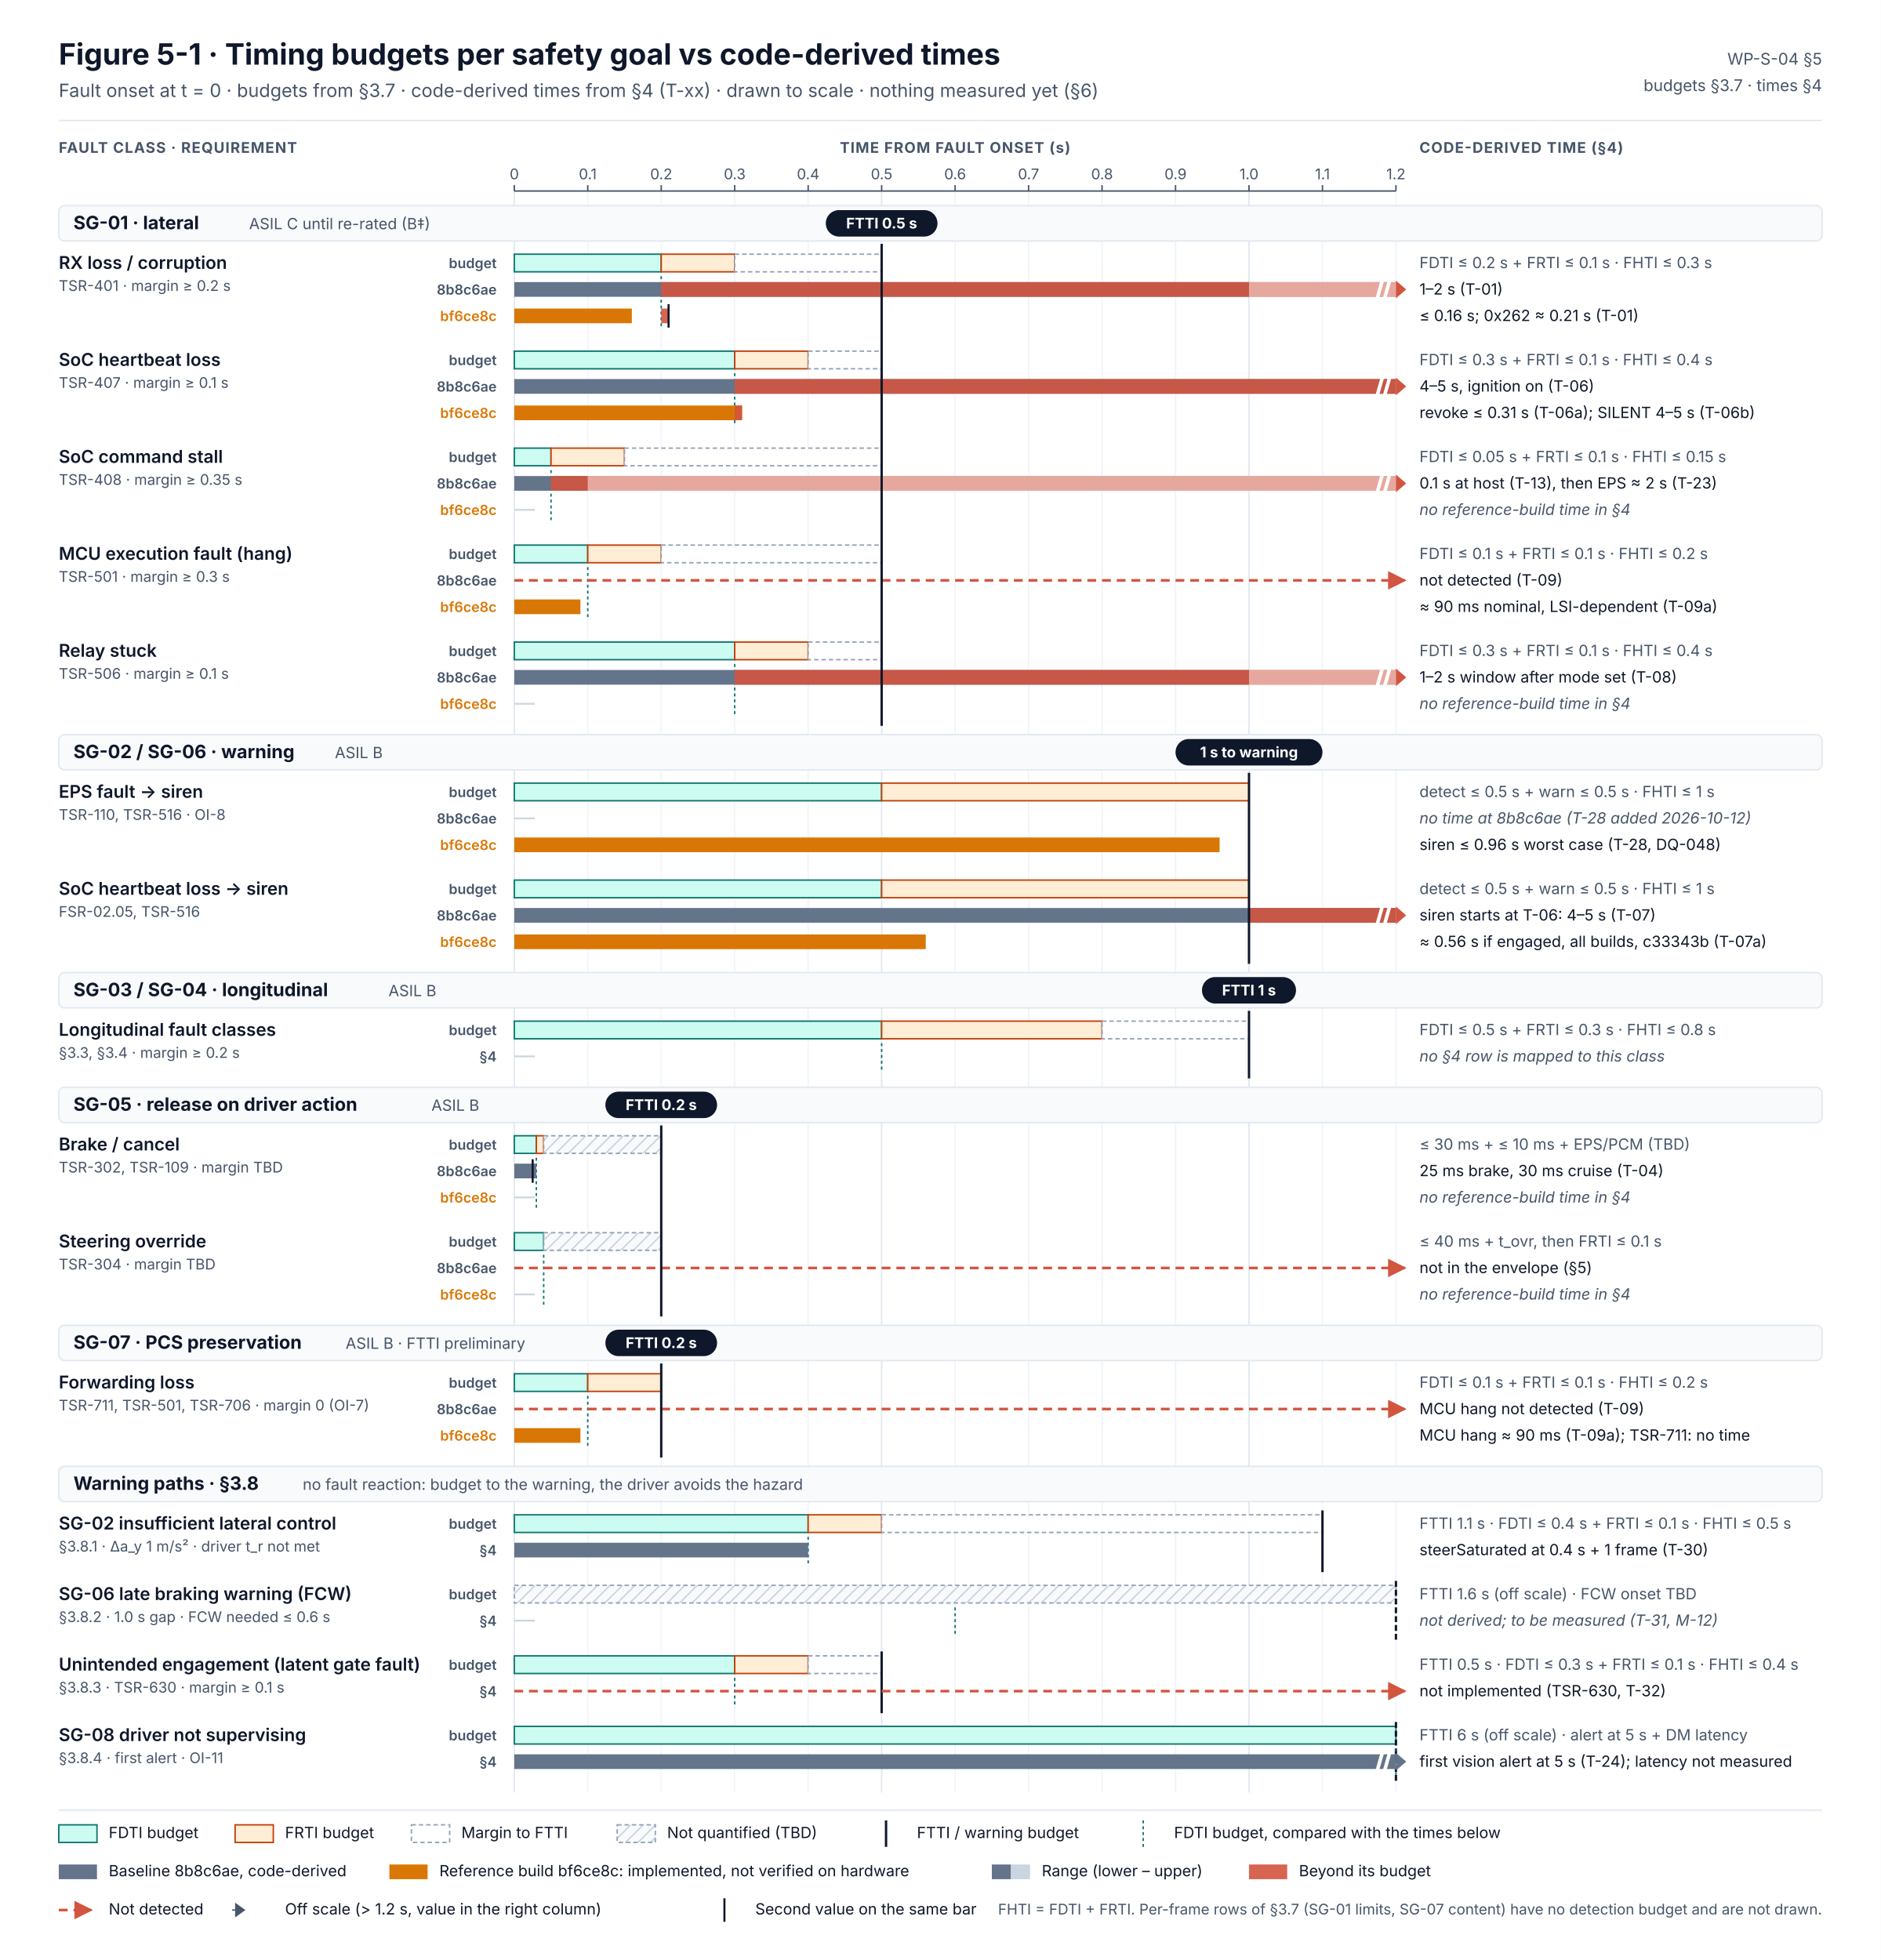
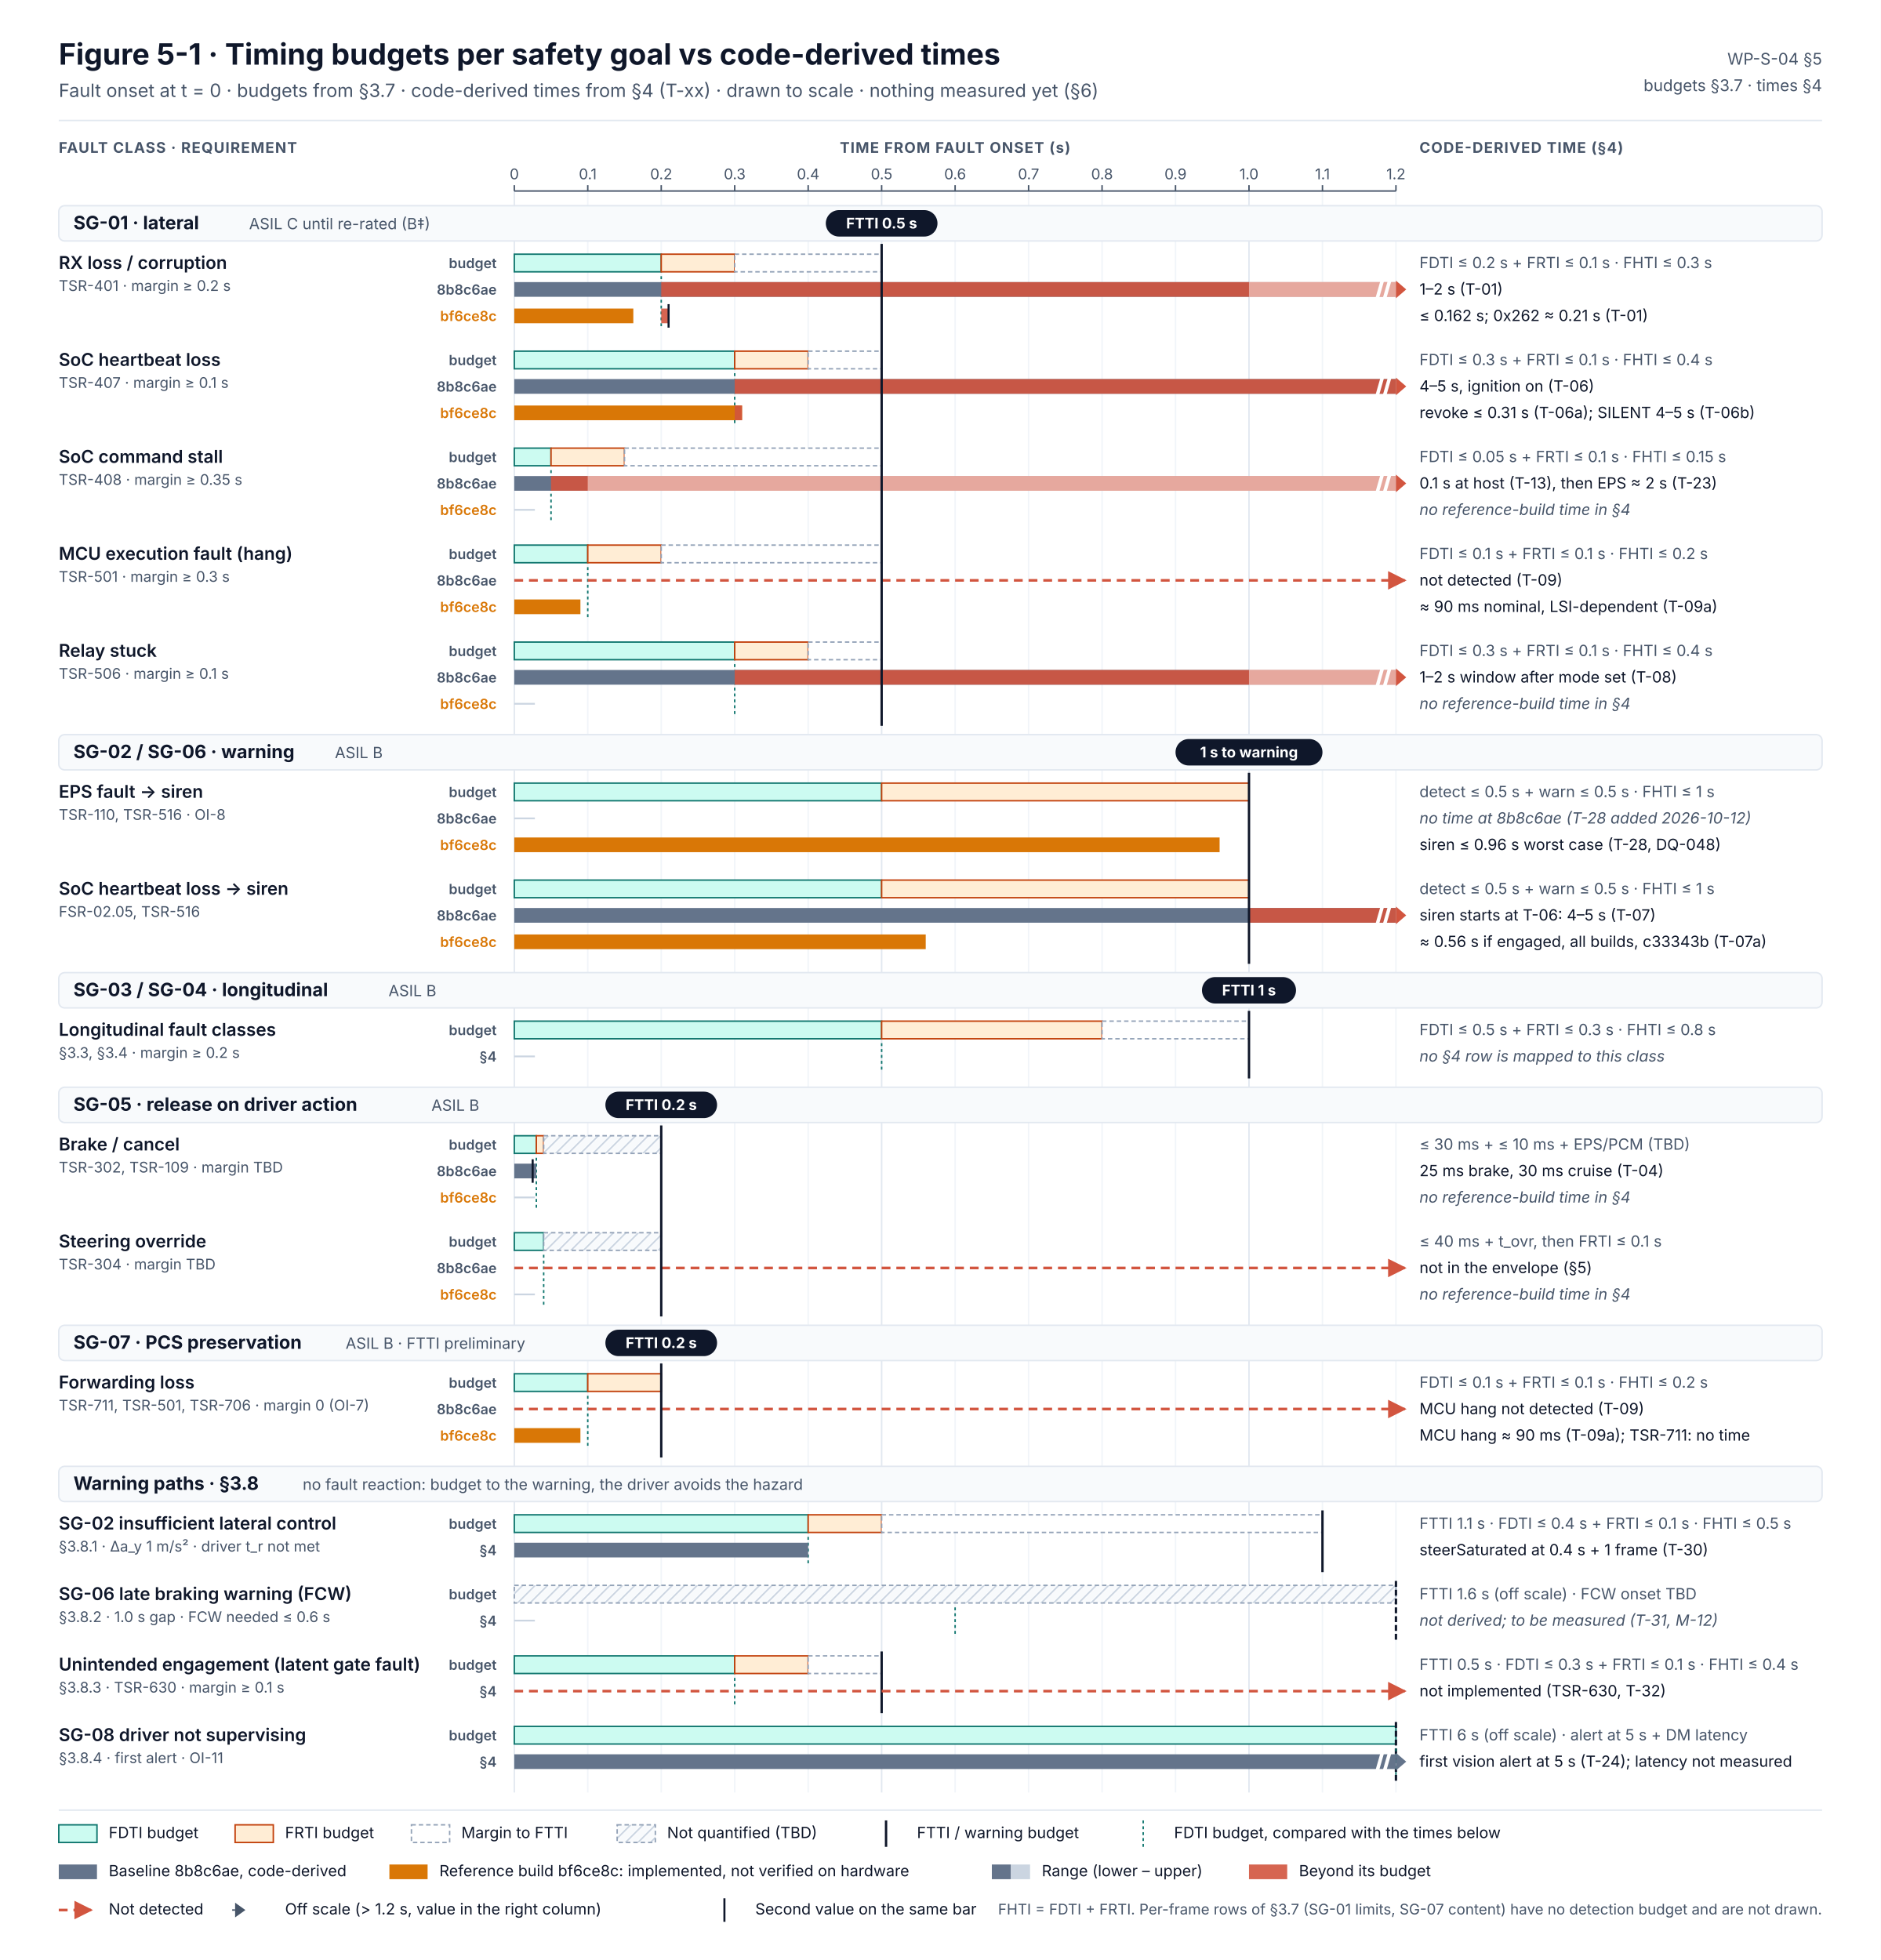
<svg xmlns="http://www.w3.org/2000/svg" width="1280" height="1334" viewBox="0 0 1280 1334" font-family="Inter, 'Segoe UI', Helvetica, Arial, sans-serif" role="img" aria-labelledby="t d">
  <defs>
    <pattern id="tbd" width="6" height="6" patternUnits="userSpaceOnUse" patternTransform="rotate(45)">
      <rect width="6" height="6" fill="#F8FAFC" />
      <line x1="0" y1="0" x2="0" y2="6" stroke="#CBD5E1" stroke-width="2" />
    </pattern>
    <marker id="aI" viewBox="0 0 10 10" refX="9" refY="5" markerWidth="7" markerHeight="7" orient="auto-start-reverse">
      <path d="M0 0L10 5L0 10z" fill="#0F172A" />
    </marker>
    <marker id="aR" viewBox="0 0 10 10" refX="9" refY="5" markerWidth="7" markerHeight="7" orient="auto-start-reverse">
      <path d="M0 0L10 5L0 10z" fill="#D2553F" />
    </marker>
    <marker id="aM" viewBox="0 0 10 10" refX="9" refY="5" markerWidth="7" markerHeight="7" orient="auto-start-reverse">
      <path d="M0 0L10 5L0 10z" fill="#475569" />
    </marker>
  </defs>
  <rect width="1280" height="100%" fill="#FFFFFF" />
  <text x="40" y="44" font-size="20" fill="#0F172A" font-weight="700">Figure 5-1 · Timing budgets per safety goal vs code-derived times</text>
  <text x="40" y="66" font-size="12.5" fill="#475569">Fault onset at t = 0 · budgets from §3.7 · code-derived times from §4 (T-xx) · drawn to scale · nothing measured yet (§6)</text>
  <text x="1240" y="44" font-size="11" fill="#475569" text-anchor="end">WP-S-04 §5</text>
  <text x="1240" y="62" font-size="11" fill="#475569" text-anchor="end">budgets §3.7 · times §4</text>
  <line x1="40" y1="82" x2="1240" y2="82" stroke="#E2E8F0" stroke-width="1" />
  <text x="40" y="104" font-size="10" fill="#475569" font-weight="700" letter-spacing=".06em">FAULT CLASS · REQUIREMENT</text>
  <text x="650" y="104" font-size="10" fill="#475569" font-weight="700" text-anchor="middle" letter-spacing=".06em">TIME FROM FAULT ONSET (s)</text>
  <text x="966" y="104" font-size="10" fill="#475569" font-weight="700" letter-spacing=".06em">CODE-DERIVED TIME (§4)</text>
  <line x1="350" y1="130" x2="350" y2="1220" stroke="#E2E8F0" stroke-width="1" />
  <line x1="350" y1="126" x2="350" y2="130" stroke="#475569" stroke-width="1" />
  <text x="350" y="122" font-size="10" fill="#475569" text-anchor="middle">0</text>
  <line x1="400" y1="130" x2="400" y2="1220" stroke="#F1F5F9" stroke-width="1" />
  <line x1="400" y1="126" x2="400" y2="130" stroke="#475569" stroke-width="1" />
  <text x="400" y="122" font-size="10" fill="#475569" text-anchor="middle">0.1</text>
  <line x1="450" y1="130" x2="450" y2="1220" stroke="#F1F5F9" stroke-width="1" />
  <line x1="450" y1="126" x2="450" y2="130" stroke="#475569" stroke-width="1" />
  <text x="450" y="122" font-size="10" fill="#475569" text-anchor="middle">0.2</text>
  <line x1="500" y1="130" x2="500" y2="1220" stroke="#F1F5F9" stroke-width="1" />
  <line x1="500" y1="126" x2="500" y2="130" stroke="#475569" stroke-width="1" />
  <text x="500" y="122" font-size="10" fill="#475569" text-anchor="middle">0.3</text>
  <line x1="550" y1="130" x2="550" y2="1220" stroke="#F1F5F9" stroke-width="1" />
  <line x1="550" y1="126" x2="550" y2="130" stroke="#475569" stroke-width="1" />
  <text x="550" y="122" font-size="10" fill="#475569" text-anchor="middle">0.4</text>
  <line x1="600" y1="130" x2="600" y2="1220" stroke="#E2E8F0" stroke-width="1" />
  <line x1="600" y1="126" x2="600" y2="130" stroke="#475569" stroke-width="1" />
  <text x="600" y="122" font-size="10" fill="#475569" text-anchor="middle">0.5</text>
  <line x1="650" y1="130" x2="650" y2="1220" stroke="#F1F5F9" stroke-width="1" />
  <line x1="650" y1="126" x2="650" y2="130" stroke="#475569" stroke-width="1" />
  <text x="650" y="122" font-size="10" fill="#475569" text-anchor="middle">0.6</text>
  <line x1="700" y1="130" x2="700" y2="1220" stroke="#F1F5F9" stroke-width="1" />
  <line x1="700" y1="126" x2="700" y2="130" stroke="#475569" stroke-width="1" />
  <text x="700" y="122" font-size="10" fill="#475569" text-anchor="middle">0.7</text>
  <line x1="750" y1="130" x2="750" y2="1220" stroke="#F1F5F9" stroke-width="1" />
  <line x1="750" y1="126" x2="750" y2="130" stroke="#475569" stroke-width="1" />
  <text x="750" y="122" font-size="10" fill="#475569" text-anchor="middle">0.8</text>
  <line x1="800" y1="130" x2="800" y2="1220" stroke="#F1F5F9" stroke-width="1" />
  <line x1="800" y1="126" x2="800" y2="130" stroke="#475569" stroke-width="1" />
  <text x="800" y="122" font-size="10" fill="#475569" text-anchor="middle">0.9</text>
  <line x1="850" y1="130" x2="850" y2="1220" stroke="#E2E8F0" stroke-width="1" />
  <line x1="850" y1="126" x2="850" y2="130" stroke="#475569" stroke-width="1" />
  <text x="850" y="122" font-size="10" fill="#475569" text-anchor="middle">1.0</text>
  <line x1="900" y1="130" x2="900" y2="1220" stroke="#F1F5F9" stroke-width="1" />
  <line x1="900" y1="126" x2="900" y2="130" stroke="#475569" stroke-width="1" />
  <text x="900" y="122" font-size="10" fill="#475569" text-anchor="middle">1.1</text>
  <line x1="950" y1="130" x2="950" y2="1220" stroke="#F1F5F9" stroke-width="1" />
  <line x1="950" y1="126" x2="950" y2="130" stroke="#475569" stroke-width="1" />
  <text x="950" y="122" font-size="10" fill="#475569" text-anchor="middle">1.2</text>
  <line x1="350" y1="130" x2="950" y2="130" stroke="#475569" stroke-width="1" />
  <rect x="40" y="140" width="1200" height="24" fill="#F8FAFC" stroke="#E2E8F0" stroke-width="1" rx="4" />
  <text x="50" y="156" font-size="12.5" fill="#0F172A" font-weight="700">SG-01 · lateral</text>
  <text x="169.5" y="156" font-size="10.5" fill="#475569">ASIL C until re-rated (B‡)</text>
  <text x="40" y="183" font-size="12" fill="#0F172A" font-weight="600">RX loss / corruption</text>
  <text x="40" y="198" font-size="10" fill="#475569">TSR-401 · margin ≥ 0.2 s</text>
  <text x="338" y="182.5" font-size="9.5" fill="#475569" font-weight="600" text-anchor="end">budget</text>
  <text x="338" y="200.5" font-size="9.5" fill="#475569" font-weight="600" text-anchor="end">8b8c6ae</text>
  <text x="338" y="218.5" font-size="9.5" fill="#D97706" font-weight="600" text-anchor="end">bf6ce8c</text>
  <rect x="350" y="173" width="100" height="12" fill="#CCFBF1" stroke="#0F766E" stroke-width="1" />
  <rect x="450" y="173" width="50" height="12" fill="#FFEDD5" stroke="#C2410C" stroke-width="1" />
  <rect x="500" y="173" width="100" height="12" fill="#FFFFFF" stroke="#94A3B8" stroke-width="1" stroke-dasharray="3 2" />
  <text x="966" y="182.5" font-size="10.5" fill="#475569">FDTI ≤ 0.2 s + FRTI ≤ 0.1 s · FHTI ≤ 0.3 s</text>
  <line x1="450" y1="188" x2="450" y2="224" stroke="#0F766E" stroke-width="1" stroke-dasharray="2 2" />
  <rect x="350" y="192" width="500" height="10" fill="#64748B" />
  <rect x="850" y="192" width="100" height="10" fill="#CBD5E1" />
  <rect x="450" y="192" width="500" height="10" fill="#D2553F" fill-opacity="0.9" />
  <rect x="850" y="192" width="100" height="10" fill="#FFFFFF" fill-opacity="0.45" />
  <path d="M937 204L941 190M942 204L946 190" stroke="#FFFFFF" stroke-width="2.4" />
  <path d="M950 191L957 197L950 203z" fill="#D2553F" />
  <text x="966" y="200.5" font-size="10.5" fill="#0F172A">1–2 s (T-01)</text>
-   <rect x="350" y="210" width="80" height="10" fill="#D97706" />
+   <rect x="350" y="210" width="81" height="10" fill="#D97706" />
  <rect x="450" y="210" width="5" height="10" fill="#D2553F" fill-opacity="0.9" />
  <line x1="455" y1="207" x2="455" y2="223" stroke="#0F172A" stroke-width="1.4" />
-   <text x="966" y="218.5" font-size="10.5" fill="#0F172A">≤ 0.16 s; 0x262 ≈ 0.21 s (T-01)</text>
+   <text x="966" y="218.5" font-size="10.5" fill="#0F172A">≤ 0.162 s; 0x262 ≈ 0.21 s (T-01)</text>
  <text x="40" y="249" font-size="12" fill="#0F172A" font-weight="600">SoC heartbeat loss</text>
  <text x="40" y="264" font-size="10" fill="#475569">TSR-407 · margin ≥ 0.1 s</text>
  <text x="338" y="248.5" font-size="9.5" fill="#475569" font-weight="600" text-anchor="end">budget</text>
  <text x="338" y="266.5" font-size="9.5" fill="#475569" font-weight="600" text-anchor="end">8b8c6ae</text>
  <text x="338" y="284.5" font-size="9.5" fill="#D97706" font-weight="600" text-anchor="end">bf6ce8c</text>
  <rect x="350" y="239" width="150" height="12" fill="#CCFBF1" stroke="#0F766E" stroke-width="1" />
  <rect x="500" y="239" width="50" height="12" fill="#FFEDD5" stroke="#C2410C" stroke-width="1" />
  <rect x="550" y="239" width="50" height="12" fill="#FFFFFF" stroke="#94A3B8" stroke-width="1" stroke-dasharray="3 2" />
  <text x="966" y="248.5" font-size="10.5" fill="#475569">FDTI ≤ 0.3 s + FRTI ≤ 0.1 s · FHTI ≤ 0.4 s</text>
  <line x1="500" y1="254" x2="500" y2="290" stroke="#0F766E" stroke-width="1" stroke-dasharray="2 2" />
  <rect x="350" y="258" width="600" height="10" fill="#64748B" />
  <rect x="950" y="258" width="0" height="10" fill="#CBD5E1" />
  <rect x="500" y="258" width="450" height="10" fill="#D2553F" fill-opacity="0.9" />
  <rect x="950" y="258" width="0" height="10" fill="#FFFFFF" fill-opacity="0.45" />
  <path d="M937 270L941 256M942 270L946 256" stroke="#FFFFFF" stroke-width="2.4" />
  <path d="M950 257L957 263L950 269z" fill="#D2553F" />
  <text x="966" y="266.5" font-size="10.5" fill="#0F172A">4–5 s, ignition on (T-06)</text>
  <rect x="350" y="276" width="155" height="10" fill="#D97706" />
  <rect x="500" y="276" width="5" height="10" fill="#D2553F" fill-opacity="0.9" />
  <text x="966" y="284.5" font-size="10.5" fill="#0F172A">revoke ≤ 0.31 s (T-06a); SILENT 4–5 s (T-06b)</text>
  <text x="40" y="315" font-size="12" fill="#0F172A" font-weight="600">SoC command stall</text>
  <text x="40" y="330" font-size="10" fill="#475569">TSR-408 · margin ≥ 0.35 s</text>
  <text x="338" y="314.5" font-size="9.5" fill="#475569" font-weight="600" text-anchor="end">budget</text>
  <text x="338" y="332.5" font-size="9.5" fill="#475569" font-weight="600" text-anchor="end">8b8c6ae</text>
  <text x="338" y="350.5" font-size="9.5" fill="#D97706" font-weight="600" text-anchor="end">bf6ce8c</text>
  <rect x="350" y="305" width="25" height="12" fill="#CCFBF1" stroke="#0F766E" stroke-width="1" />
  <rect x="375" y="305" width="50" height="12" fill="#FFEDD5" stroke="#C2410C" stroke-width="1" />
  <rect x="425" y="305" width="175" height="12" fill="#FFFFFF" stroke="#94A3B8" stroke-width="1" stroke-dasharray="3 2" />
  <text x="966" y="314.5" font-size="10.5" fill="#475569">FDTI ≤ 0.05 s + FRTI ≤ 0.1 s · FHTI ≤ 0.15 s</text>
  <line x1="375" y1="320" x2="375" y2="356" stroke="#0F766E" stroke-width="1" stroke-dasharray="2 2" />
  <rect x="350" y="324" width="50" height="10" fill="#64748B" />
  <rect x="400" y="324" width="550" height="10" fill="#CBD5E1" />
  <rect x="375" y="324" width="575" height="10" fill="#D2553F" fill-opacity="0.9" />
  <rect x="400" y="324" width="550" height="10" fill="#FFFFFF" fill-opacity="0.45" />
  <path d="M937 336L941 322M942 336L946 322" stroke="#FFFFFF" stroke-width="2.4" />
  <path d="M950 323L957 329L950 335z" fill="#D2553F" />
  <text x="966" y="332.5" font-size="10.5" fill="#0F172A">0.1 s at host (T-13), then EPS ≈ 2 s (T-23)</text>
  <line x1="350" y1="347" x2="364" y2="347" stroke="#CBD5E1" stroke-width="1.2" />
  <text x="966" y="350.5" font-size="10.5" fill="#475569" font-style="italic">no reference-build time in §4</text>
  <text x="40" y="381" font-size="12" fill="#0F172A" font-weight="600">MCU execution fault (hang)</text>
  <text x="40" y="396" font-size="10" fill="#475569">TSR-501 · margin ≥ 0.3 s</text>
  <text x="338" y="380.5" font-size="9.5" fill="#475569" font-weight="600" text-anchor="end">budget</text>
  <text x="338" y="398.5" font-size="9.5" fill="#475569" font-weight="600" text-anchor="end">8b8c6ae</text>
  <text x="338" y="416.5" font-size="9.5" fill="#D97706" font-weight="600" text-anchor="end">bf6ce8c</text>
  <rect x="350" y="371" width="50" height="12" fill="#CCFBF1" stroke="#0F766E" stroke-width="1" />
  <rect x="400" y="371" width="50" height="12" fill="#FFEDD5" stroke="#C2410C" stroke-width="1" />
  <rect x="450" y="371" width="150" height="12" fill="#FFFFFF" stroke="#94A3B8" stroke-width="1" stroke-dasharray="3 2" />
  <text x="966" y="380.5" font-size="10.5" fill="#475569">FDTI ≤ 0.1 s + FRTI ≤ 0.1 s · FHTI ≤ 0.2 s</text>
  <line x1="400" y1="386" x2="400" y2="422" stroke="#0F766E" stroke-width="1" stroke-dasharray="2 2" />
  <path d="M350 395H956" stroke="#D2553F" stroke-width="1.8" stroke-dasharray="6 4" fill="none" marker-end="url(#aR)" />
  <text x="966" y="398.5" font-size="10.5" fill="#0F172A">not detected (T-09)</text>
  <rect x="350" y="408" width="45" height="10" fill="#D97706" />
  <text x="966" y="416.5" font-size="10.5" fill="#0F172A">≈ 90 ms nominal, LSI-dependent (T-09a)</text>
  <text x="40" y="447" font-size="12" fill="#0F172A" font-weight="600">Relay stuck</text>
  <text x="40" y="462" font-size="10" fill="#475569">TSR-506 · margin ≥ 0.1 s</text>
  <text x="338" y="446.5" font-size="9.5" fill="#475569" font-weight="600" text-anchor="end">budget</text>
  <text x="338" y="464.5" font-size="9.5" fill="#475569" font-weight="600" text-anchor="end">8b8c6ae</text>
  <text x="338" y="482.5" font-size="9.5" fill="#D97706" font-weight="600" text-anchor="end">bf6ce8c</text>
  <rect x="350" y="437" width="150" height="12" fill="#CCFBF1" stroke="#0F766E" stroke-width="1" />
  <rect x="500" y="437" width="50" height="12" fill="#FFEDD5" stroke="#C2410C" stroke-width="1" />
  <rect x="550" y="437" width="50" height="12" fill="#FFFFFF" stroke="#94A3B8" stroke-width="1" stroke-dasharray="3 2" />
  <text x="966" y="446.5" font-size="10.5" fill="#475569">FDTI ≤ 0.3 s + FRTI ≤ 0.1 s · FHTI ≤ 0.4 s</text>
  <line x1="500" y1="452" x2="500" y2="488" stroke="#0F766E" stroke-width="1" stroke-dasharray="2 2" />
  <rect x="350" y="456" width="500" height="10" fill="#64748B" />
  <rect x="850" y="456" width="100" height="10" fill="#CBD5E1" />
  <rect x="500" y="456" width="450" height="10" fill="#D2553F" fill-opacity="0.9" />
  <rect x="850" y="456" width="100" height="10" fill="#FFFFFF" fill-opacity="0.45" />
  <path d="M937 468L941 454M942 468L946 454" stroke="#FFFFFF" stroke-width="2.4" />
  <path d="M950 455L957 461L950 467z" fill="#D2553F" />
  <text x="966" y="464.5" font-size="10.5" fill="#0F172A">1–2 s window after mode set (T-08)</text>
  <line x1="350" y1="479" x2="364" y2="479" stroke="#CBD5E1" stroke-width="1.2" />
  <text x="966" y="482.5" font-size="10.5" fill="#475569" font-style="italic">no reference-build time in §4</text>
  <line x1="600" y1="166" x2="600" y2="494" stroke="#0F172A" stroke-width="1.6" />
  <rect x="562" y="143" width="76" height="18" fill="#0F172A" rx="9" />
  <text x="600" y="155.5" font-size="10" fill="#FFFFFF" font-weight="700" text-anchor="middle">FTTI 0.5 s</text>
  <rect x="40" y="500" width="1200" height="24" fill="#F8FAFC" stroke="#E2E8F0" stroke-width="1" rx="4" />
  <text x="50" y="516" font-size="12.5" fill="#0F172A" font-weight="700">SG-02 / SG-06 · warning</text>
  <text x="227.9" y="516" font-size="10.5" fill="#475569">ASIL B</text>
  <text x="40" y="543" font-size="12" fill="#0F172A" font-weight="600">EPS fault → siren</text>
  <text x="40" y="558" font-size="10" fill="#475569">TSR-110, TSR-516 · OI-8</text>
  <text x="338" y="542.5" font-size="9.5" fill="#475569" font-weight="600" text-anchor="end">budget</text>
  <text x="338" y="560.5" font-size="9.5" fill="#475569" font-weight="600" text-anchor="end">8b8c6ae</text>
  <text x="338" y="578.5" font-size="9.5" fill="#D97706" font-weight="600" text-anchor="end">bf6ce8c</text>
  <rect x="350" y="533" width="250" height="12" fill="#CCFBF1" stroke="#0F766E" stroke-width="1" />
  <rect x="600" y="533" width="250" height="12" fill="#FFEDD5" stroke="#C2410C" stroke-width="1" />
  <text x="966" y="542.5" font-size="10.5" fill="#475569">detect ≤ 0.5 s + warn ≤ 0.5 s · FHTI ≤ 1 s</text>
  <line x1="350" y1="557" x2="364" y2="557" stroke="#CBD5E1" stroke-width="1.2" />
  <text x="966" y="560.5" font-size="10.5" fill="#475569" font-style="italic">no time at 8b8c6ae (T-28 added 2026-10-12)</text>
  <rect x="350" y="570" width="480" height="10" fill="#D97706" />
  <text x="966" y="578.5" font-size="10.5" fill="#0F172A">siren ≤ 0.96 s worst case (T-28, DQ-048)</text>
  <text x="40" y="609" font-size="12" fill="#0F172A" font-weight="600">SoC heartbeat loss → siren</text>
  <text x="40" y="624" font-size="10" fill="#475569">FSR-02.05, TSR-516</text>
  <text x="338" y="608.5" font-size="9.5" fill="#475569" font-weight="600" text-anchor="end">budget</text>
  <text x="338" y="626.5" font-size="9.5" fill="#475569" font-weight="600" text-anchor="end">8b8c6ae</text>
  <text x="338" y="644.5" font-size="9.5" fill="#D97706" font-weight="600" text-anchor="end">bf6ce8c</text>
  <rect x="350" y="599" width="250" height="12" fill="#CCFBF1" stroke="#0F766E" stroke-width="1" />
  <rect x="600" y="599" width="250" height="12" fill="#FFEDD5" stroke="#C2410C" stroke-width="1" />
  <text x="966" y="608.5" font-size="10.5" fill="#475569">detect ≤ 0.5 s + warn ≤ 0.5 s · FHTI ≤ 1 s</text>
  <rect x="350" y="618" width="600" height="10" fill="#64748B" />
  <rect x="950" y="618" width="0" height="10" fill="#CBD5E1" />
  <rect x="850" y="618" width="100" height="10" fill="#D2553F" fill-opacity="0.9" />
  <rect x="950" y="618" width="0" height="10" fill="#FFFFFF" fill-opacity="0.45" />
  <path d="M937 630L941 616M942 630L946 616" stroke="#FFFFFF" stroke-width="2.4" />
  <path d="M950 617L957 623L950 629z" fill="#D2553F" />
  <text x="966" y="626.5" font-size="10.5" fill="#0F172A">siren starts at T-06: 4–5 s (T-07)</text>
  <rect x="350" y="636" width="280" height="10" fill="#D97706" />
  <text x="966" y="644.5" font-size="10.5" fill="#0F172A">≈ 0.56 s if engaged, all builds, c33343b (T-07a)</text>
  <line x1="850" y1="526" x2="850" y2="656" stroke="#0F172A" stroke-width="1.6" />
  <rect x="800" y="503" width="100" height="18" fill="#0F172A" rx="9" />
  <text x="850" y="515.5" font-size="10" fill="#FFFFFF" font-weight="700" text-anchor="middle">1 s to warning</text>
  <rect x="40" y="662" width="1200" height="24" fill="#F8FAFC" stroke="#E2E8F0" stroke-width="1" rx="4" />
  <text x="50" y="678" font-size="12.5" fill="#0F172A" font-weight="700">SG-03 / SG-04 · longitudinal</text>
  <text x="264.4" y="678" font-size="10.5" fill="#475569">ASIL B</text>
  <text x="40" y="705" font-size="12" fill="#0F172A" font-weight="600">Longitudinal fault classes</text>
  <text x="40" y="720" font-size="10" fill="#475569">§3.3, §3.4 · margin ≥ 0.2 s</text>
  <text x="338" y="704.5" font-size="9.5" fill="#475569" font-weight="600" text-anchor="end">budget</text>
  <text x="338" y="722.5" font-size="9.5" fill="#475569" font-weight="600" text-anchor="end">§4</text>
  <rect x="350" y="695" width="250" height="12" fill="#CCFBF1" stroke="#0F766E" stroke-width="1" />
  <rect x="600" y="695" width="150" height="12" fill="#FFEDD5" stroke="#C2410C" stroke-width="1" />
  <rect x="750" y="695" width="100" height="12" fill="#FFFFFF" stroke="#94A3B8" stroke-width="1" stroke-dasharray="3 2" />
  <text x="966" y="704.5" font-size="10.5" fill="#475569">FDTI ≤ 0.5 s + FRTI ≤ 0.3 s · FHTI ≤ 0.8 s</text>
  <line x1="600" y1="710" x2="600" y2="728" stroke="#0F766E" stroke-width="1" stroke-dasharray="2 2" />
  <line x1="350" y1="719" x2="364" y2="719" stroke="#CBD5E1" stroke-width="1.2" />
  <text x="966" y="722.5" font-size="10.5" fill="#475569" font-style="italic">no §4 row is mapped to this class</text>
  <line x1="850" y1="688" x2="850" y2="734" stroke="#0F172A" stroke-width="1.6" />
  <rect x="818" y="665" width="64" height="18" fill="#0F172A" rx="9" />
  <text x="850" y="677.5" font-size="10" fill="#FFFFFF" font-weight="700" text-anchor="middle">FTTI 1 s</text>
  <rect x="40" y="740" width="1200" height="24" fill="#F8FAFC" stroke="#E2E8F0" stroke-width="1" rx="4" />
  <text x="50" y="756" font-size="12.5" fill="#0F172A" font-weight="700">SG-05 · release on driver action</text>
  <text x="293.6" y="756" font-size="10.5" fill="#475569">ASIL B</text>
  <text x="40" y="783" font-size="12" fill="#0F172A" font-weight="600">Brake / cancel</text>
  <text x="40" y="798" font-size="10" fill="#475569">TSR-302, TSR-109 · margin TBD</text>
  <text x="338" y="782.5" font-size="9.5" fill="#475569" font-weight="600" text-anchor="end">budget</text>
  <text x="338" y="800.5" font-size="9.5" fill="#475569" font-weight="600" text-anchor="end">8b8c6ae</text>
  <text x="338" y="818.5" font-size="9.5" fill="#D97706" font-weight="600" text-anchor="end">bf6ce8c</text>
  <rect x="350" y="773" width="15" height="12" fill="#CCFBF1" stroke="#0F766E" stroke-width="1" />
  <rect x="365" y="773" width="5" height="12" fill="#FFEDD5" stroke="#C2410C" stroke-width="1" />
  <rect x="370" y="773" width="80" height="12" fill="url(#tbd)" stroke="#94A3B8" stroke-width="1" stroke-dasharray="3 2" />
  <text x="966" y="782.5" font-size="10.5" fill="#475569">≤ 30 ms + ≤ 10 ms + EPS/PCM (TBD)</text>
  <line x1="365" y1="788" x2="365" y2="824" stroke="#0F766E" stroke-width="1" stroke-dasharray="2 2" />
  <rect x="350" y="792" width="15" height="10" fill="#64748B" />
  <line x1="362.5" y1="789" x2="362.5" y2="805" stroke="#0F172A" stroke-width="1.4" />
  <text x="966" y="800.5" font-size="10.5" fill="#0F172A">25 ms brake, 30 ms cruise (T-04)</text>
  <line x1="350" y1="815" x2="364" y2="815" stroke="#CBD5E1" stroke-width="1.2" />
  <text x="966" y="818.5" font-size="10.5" fill="#475569" font-style="italic">no reference-build time in §4</text>
  <text x="40" y="849" font-size="12" fill="#0F172A" font-weight="600">Steering override</text>
  <text x="40" y="864" font-size="10" fill="#475569">TSR-304 · margin TBD</text>
  <text x="338" y="848.5" font-size="9.5" fill="#475569" font-weight="600" text-anchor="end">budget</text>
  <text x="338" y="866.5" font-size="9.5" fill="#475569" font-weight="600" text-anchor="end">8b8c6ae</text>
  <text x="338" y="884.5" font-size="9.5" fill="#D97706" font-weight="600" text-anchor="end">bf6ce8c</text>
  <rect x="350" y="839" width="20" height="12" fill="#CCFBF1" stroke="#0F766E" stroke-width="1" />
  <rect x="370" y="839" width="80" height="12" fill="url(#tbd)" stroke="#94A3B8" stroke-width="1" stroke-dasharray="3 2" />
  <text x="966" y="848.5" font-size="10.5" fill="#475569">≤ 40 ms + t_ovr, then FRTI ≤ 0.1 s</text>
  <line x1="370" y1="854" x2="370" y2="890" stroke="#0F766E" stroke-width="1" stroke-dasharray="2 2" />
  <path d="M350 863H956" stroke="#D2553F" stroke-width="1.8" stroke-dasharray="6 4" fill="none" marker-end="url(#aR)" />
  <text x="966" y="866.5" font-size="10.5" fill="#0F172A">not in the envelope (§5)</text>
  <line x1="350" y1="881" x2="364" y2="881" stroke="#CBD5E1" stroke-width="1.2" />
  <text x="966" y="884.5" font-size="10.5" fill="#475569" font-style="italic">no reference-build time in §4</text>
  <line x1="450" y1="766" x2="450" y2="896" stroke="#0F172A" stroke-width="1.6" />
  <rect x="412" y="743" width="76" height="18" fill="#0F172A" rx="9" />
  <text x="450" y="755.5" font-size="10" fill="#FFFFFF" font-weight="700" text-anchor="middle">FTTI 0.2 s</text>
  <rect x="40" y="902" width="1200" height="24" fill="#F8FAFC" stroke="#E2E8F0" stroke-width="1" rx="4" />
  <text x="50" y="918" font-size="12.5" fill="#0F172A" font-weight="700">SG-07 · PCS preservation</text>
  <text x="235.2" y="918" font-size="10.5" fill="#475569">ASIL B · FTTI preliminary</text>
  <text x="40" y="945" font-size="12" fill="#0F172A" font-weight="600">Forwarding loss</text>
  <text x="40" y="960" font-size="10" fill="#475569">TSR-711, TSR-501, TSR-706 · margin 0 (OI-7)</text>
  <text x="338" y="944.5" font-size="9.5" fill="#475569" font-weight="600" text-anchor="end">budget</text>
  <text x="338" y="962.5" font-size="9.5" fill="#475569" font-weight="600" text-anchor="end">8b8c6ae</text>
  <text x="338" y="980.5" font-size="9.5" fill="#D97706" font-weight="600" text-anchor="end">bf6ce8c</text>
  <rect x="350" y="935" width="50" height="12" fill="#CCFBF1" stroke="#0F766E" stroke-width="1" />
  <rect x="400" y="935" width="50" height="12" fill="#FFEDD5" stroke="#C2410C" stroke-width="1" />
  <text x="966" y="944.5" font-size="10.5" fill="#475569">FDTI ≤ 0.1 s + FRTI ≤ 0.1 s · FHTI ≤ 0.2 s</text>
  <line x1="400" y1="950" x2="400" y2="986" stroke="#0F766E" stroke-width="1" stroke-dasharray="2 2" />
  <path d="M350 959H956" stroke="#D2553F" stroke-width="1.8" stroke-dasharray="6 4" fill="none" marker-end="url(#aR)" />
  <text x="966" y="962.5" font-size="10.5" fill="#0F172A">MCU hang not detected (T-09)</text>
  <rect x="350" y="972" width="45" height="10" fill="#D97706" />
  <text x="966" y="980.5" font-size="10.5" fill="#0F172A">MCU hang ≈ 90 ms (T-09a); TSR-711: no time</text>
  <line x1="450" y1="928" x2="450" y2="992" stroke="#0F172A" stroke-width="1.6" />
  <rect x="412" y="905" width="76" height="18" fill="#0F172A" rx="9" />
  <text x="450" y="917.5" font-size="10" fill="#FFFFFF" font-weight="700" text-anchor="middle">FTTI 0.2 s</text>
  <rect x="40" y="998" width="1200" height="24" fill="#F8FAFC" stroke="#E2E8F0" stroke-width="1" rx="4" />
  <text x="50" y="1014" font-size="12.5" fill="#0F172A" font-weight="700">Warning paths · §3.8</text>
  <text x="206" y="1014" font-size="10.5" fill="#475569">no fault reaction: budget to the warning, the driver avoids the hazard</text>
  <text x="40" y="1041" font-size="12" fill="#0F172A" font-weight="600">SG-02 insufficient lateral control</text>
  <text x="40" y="1056" font-size="10" fill="#475569">§3.8.1 · Δa_y 1 m/s² · driver t_r not met</text>
  <text x="338" y="1040.5" font-size="9.5" fill="#475569" font-weight="600" text-anchor="end">budget</text>
  <text x="338" y="1058.5" font-size="9.5" fill="#475569" font-weight="600" text-anchor="end">§4</text>
  <rect x="350" y="1031" width="200" height="12" fill="#CCFBF1" stroke="#0F766E" stroke-width="1" />
  <rect x="550" y="1031" width="50" height="12" fill="#FFEDD5" stroke="#C2410C" stroke-width="1" />
  <rect x="600" y="1031" width="300" height="12" fill="#FFFFFF" stroke="#94A3B8" stroke-width="1" stroke-dasharray="3 2" />
  <text x="966" y="1040.5" font-size="10.5" fill="#475569">FTTI 1.1 s · FDTI ≤ 0.4 s + FRTI ≤ 0.1 s · FHTI ≤ 0.5 s</text>
  <line x1="900" y1="1028" x2="900" y2="1070" stroke="#0F172A" stroke-width="1.6" />
  <line x1="550" y1="1046" x2="550" y2="1064" stroke="#0F766E" stroke-width="1" stroke-dasharray="2 2" />
  <rect x="350" y="1050" width="200" height="10" fill="#64748B" />
  <text x="966" y="1058.5" font-size="10.5" fill="#0F172A">steerSaturated at 0.4 s + 1 frame (T-30)</text>
  <text x="40" y="1089" font-size="12" fill="#0F172A" font-weight="600">SG-06 late braking warning (FCW)</text>
  <text x="40" y="1104" font-size="10" fill="#475569">§3.8.2 · 1.0 s gap · FCW needed ≤ 0.6 s</text>
  <text x="338" y="1088.5" font-size="9.5" fill="#475569" font-weight="600" text-anchor="end">budget</text>
  <text x="338" y="1106.5" font-size="9.5" fill="#475569" font-weight="600" text-anchor="end">§4</text>
  <rect x="350" y="1079" width="600" height="12" fill="url(#tbd)" stroke="#94A3B8" stroke-width="1" stroke-dasharray="3 2" />
  <text x="966" y="1088.5" font-size="10.5" fill="#475569">FTTI 1.6 s (off scale) · FCW onset TBD</text>
  <line x1="950" y1="1076" x2="950" y2="1118" stroke="#0F172A" stroke-width="1.6" stroke-dasharray="4 2" />
  <line x1="650" y1="1094" x2="650" y2="1112" stroke="#0F766E" stroke-width="1" stroke-dasharray="2 2" />
  <line x1="350" y1="1103" x2="364" y2="1103" stroke="#CBD5E1" stroke-width="1.2" />
  <text x="966" y="1106.5" font-size="10.5" fill="#475569" font-style="italic">not derived; to be measured (T-31, M-12)</text>
  <text x="40" y="1137" font-size="12" fill="#0F172A" font-weight="600">Unintended engagement (latent gate fault)</text>
  <text x="40" y="1152" font-size="10" fill="#475569">§3.8.3 · TSR-630 · margin ≥ 0.1 s</text>
  <text x="338" y="1136.5" font-size="9.5" fill="#475569" font-weight="600" text-anchor="end">budget</text>
  <text x="338" y="1154.5" font-size="9.5" fill="#475569" font-weight="600" text-anchor="end">§4</text>
  <rect x="350" y="1127" width="150" height="12" fill="#CCFBF1" stroke="#0F766E" stroke-width="1" />
  <rect x="500" y="1127" width="50" height="12" fill="#FFEDD5" stroke="#C2410C" stroke-width="1" />
  <rect x="550" y="1127" width="50" height="12" fill="#FFFFFF" stroke="#94A3B8" stroke-width="1" stroke-dasharray="3 2" />
  <text x="966" y="1136.5" font-size="10.5" fill="#475569">FTTI 0.5 s · FDTI ≤ 0.3 s + FRTI ≤ 0.1 s · FHTI ≤ 0.4 s</text>
  <line x1="600" y1="1124" x2="600" y2="1166" stroke="#0F172A" stroke-width="1.6" />
  <line x1="500" y1="1142" x2="500" y2="1160" stroke="#0F766E" stroke-width="1" stroke-dasharray="2 2" />
  <path d="M350 1151H956" stroke="#D2553F" stroke-width="1.8" stroke-dasharray="6 4" fill="none" marker-end="url(#aR)" />
  <text x="966" y="1154.5" font-size="10.5" fill="#0F172A">not implemented (TSR-630, T-32)</text>
  <text x="40" y="1185" font-size="12" fill="#0F172A" font-weight="600">SG-08 driver not supervising</text>
  <text x="40" y="1200" font-size="10" fill="#475569">§3.8.4 · first alert · OI-11</text>
  <text x="338" y="1184.5" font-size="9.5" fill="#475569" font-weight="600" text-anchor="end">budget</text>
  <text x="338" y="1202.5" font-size="9.5" fill="#475569" font-weight="600" text-anchor="end">§4</text>
  <rect x="350" y="1175" width="600" height="12" fill="#CCFBF1" stroke="#0F766E" stroke-width="1" />
  <rect x="950" y="1175" width="0" height="12" fill="url(#tbd)" stroke="#94A3B8" stroke-width="1" stroke-dasharray="3 2" />
  <text x="966" y="1184.5" font-size="10.5" fill="#475569">FTTI 6 s (off scale) · alert at 5 s + DM latency</text>
  <line x1="950" y1="1172" x2="950" y2="1214" stroke="#0F172A" stroke-width="1.6" stroke-dasharray="4 2" />
  <line x1="950" y1="1190" x2="950" y2="1208" stroke="#0F766E" stroke-width="1" stroke-dasharray="2 2" />
  <rect x="350" y="1194" width="600" height="10" fill="#64748B" />
  <path d="M937 1206L941 1192M942 1206L946 1192" stroke="#FFFFFF" stroke-width="2.4" />
  <path d="M950 1193L957 1199L950 1205z" fill="#64748B" />
  <text x="966" y="1202.5" font-size="10.5" fill="#0F172A">first vision alert at 5 s (T-24); latency not measured</text>
  <line x1="40" y1="1232" x2="1240" y2="1232" stroke="#E2E8F0" stroke-width="1" />
  <g transform="translate(40,1242)">
    <rect x="0" y="0" width="26" height="12" fill="#CCFBF1" stroke="#0F766E" stroke-width="1" />
    <text x="34" y="9" font-size="10.5" fill="#0F172A">FDTI budget</text>
  </g>
  <g transform="translate(160,1242)">
    <rect x="0" y="0" width="26" height="12" fill="#FFEDD5" stroke="#C2410C" stroke-width="1" />
    <text x="34" y="9" font-size="10.5" fill="#0F172A">FRTI budget</text>
  </g>
  <g transform="translate(280,1242)">
    <rect x="0" y="0" width="26" height="12" fill="#FFFFFF" stroke="#94A3B8" stroke-width="1" stroke-dasharray="3 2" />
    <text x="34" y="9" font-size="10.5" fill="#0F172A">Margin to FTTI</text>
  </g>
  <g transform="translate(420,1242)">
    <rect x="0" y="0" width="26" height="12" fill="url(#tbd)" stroke="#94A3B8" stroke-width="1" stroke-dasharray="3 2" />
    <text x="34" y="9" font-size="10.5" fill="#0F172A">Not quantified (TBD)</text>
  </g>
  <g transform="translate(590,1242)">
    <line x1="13" y1="-3" x2="13" y2="15" stroke="#0F172A" stroke-width="1.6" />
    <text x="34" y="9" font-size="10.5" fill="#0F172A">FTTI / warning budget</text>
  </g>
  <g transform="translate(765,1242)">
    <line x1="13" y1="-3" x2="13" y2="15" stroke="#0F766E" stroke-width="1" stroke-dasharray="2 2" />
    <text x="34" y="9" font-size="10.5" fill="#0F172A">FDTI budget, compared with the times below</text>
  </g>
  <g transform="translate(40,1268)">
    <rect x="0" y="1" width="26" height="10" fill="#64748B" />
    <text x="34" y="9" font-size="10.5" fill="#0F172A">Baseline 8b8c6ae, code-derived</text>
  </g>
  <g transform="translate(265,1268)">
    <rect x="0" y="1" width="26" height="10" fill="#D97706" />
    <text x="34" y="9" font-size="10.5" fill="#0F172A">Reference build bf6ce8c: implemented, not verified on hardware</text>
  </g>
  <g transform="translate(675,1268)">
    <rect x="0" y="1" width="13" height="10" fill="#64748B" />
    <rect x="13" y="1" width="13" height="10" fill="#CBD5E1" />
    <text x="34" y="9" font-size="10.5" fill="#0F172A">Range (lower – upper)</text>
  </g>
  <g transform="translate(850,1268)">
    <rect x="0" y="1" width="26" height="10" fill="#D2553F" fill-opacity="0.9" />
    <text x="34" y="9" font-size="10.5" fill="#0F172A">Beyond its budget</text>
  </g>
  <g transform="translate(40,1294)">
    <path d="M0 6H22" stroke="#D2553F" stroke-width="1.8" stroke-dasharray="6 4" marker-end="url(#aR)" />
    <text x="34" y="9" font-size="10.5" fill="#0F172A">Not detected</text>
  </g>
  <g transform="translate(160,1294)">
    <path d="M0 1L7 6L0 11z" fill="#475569" />
    <line x1="-2" y1="6" x2="0" y2="6" stroke="#475569" stroke-width="1" />
    <text x="34" y="9" font-size="10.5" fill="#0F172A">Off scale (&gt; 1.2 s, value in the right column)</text>
  </g>
  <g transform="translate(480,1294)">
    <line x1="13" y1="-2" x2="13" y2="14" stroke="#0F172A" stroke-width="1.4" />
    <text x="34" y="9" font-size="10.5" fill="#0F172A">Second value on the same bar</text>
  </g>
  <text x="1240" y="1303" font-size="10" fill="#475569" text-anchor="end">FHTI = FDTI + FRTI. Per-frame rows of §3.7 (SG-01 limits, SG-07 content) have no detection budget and are not drawn.</text>
</svg>
